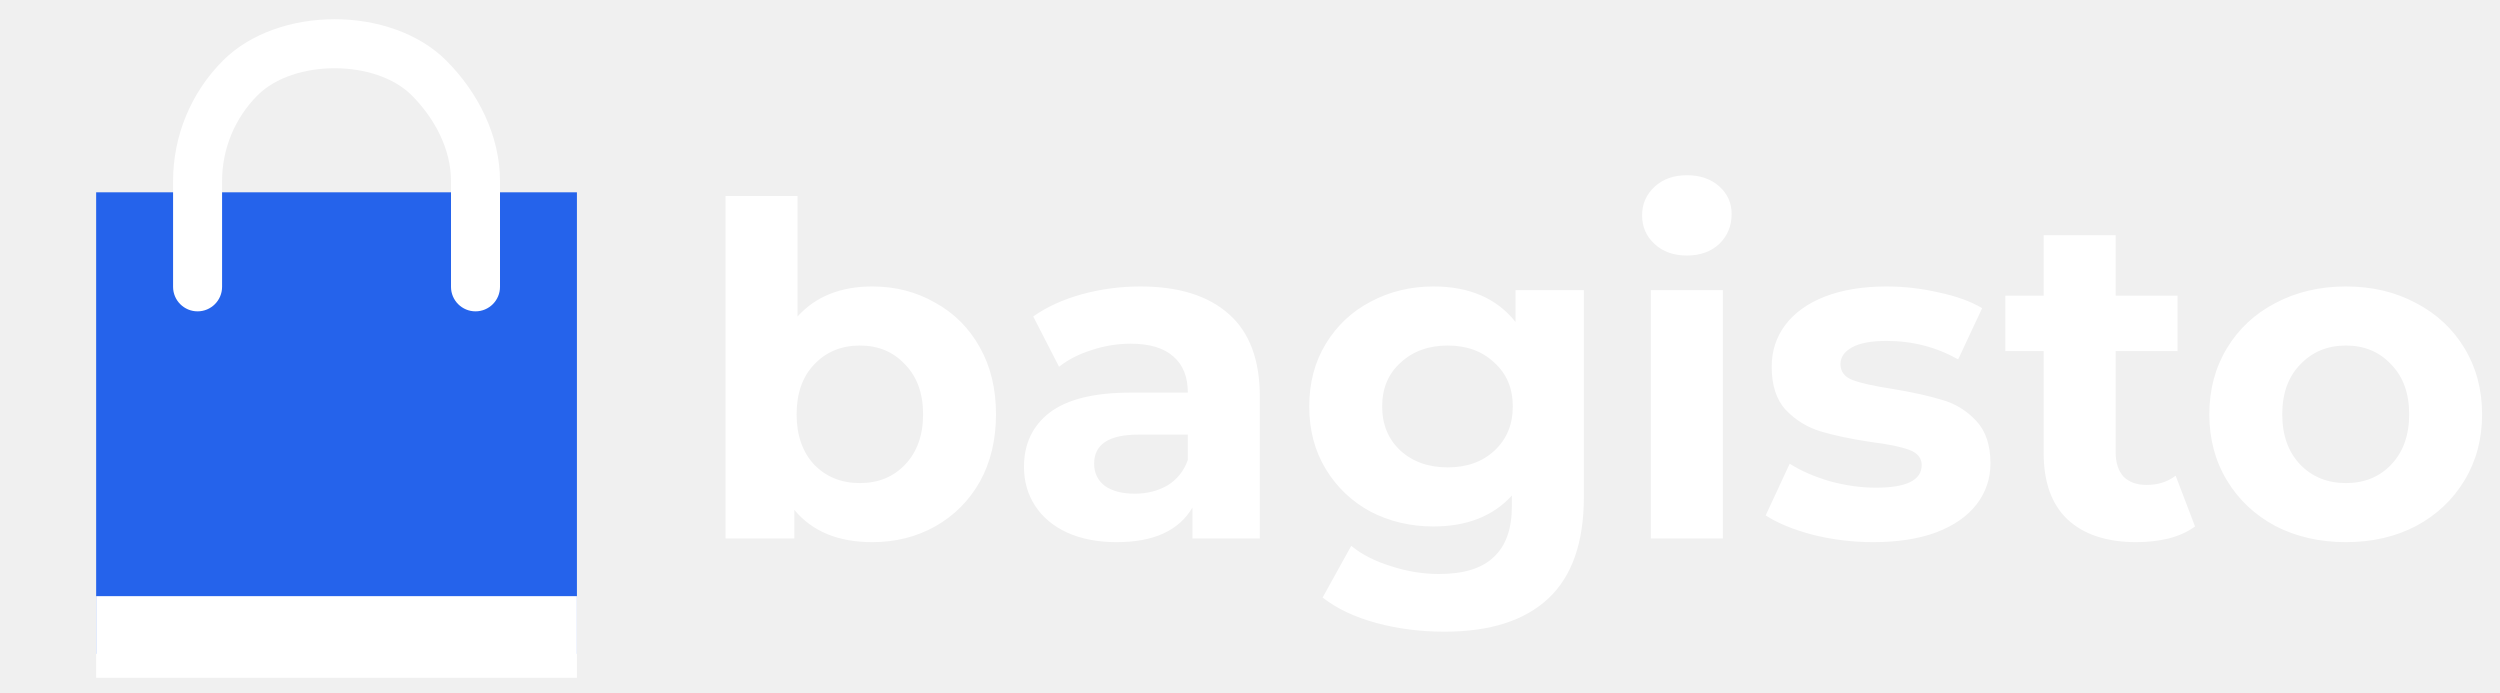
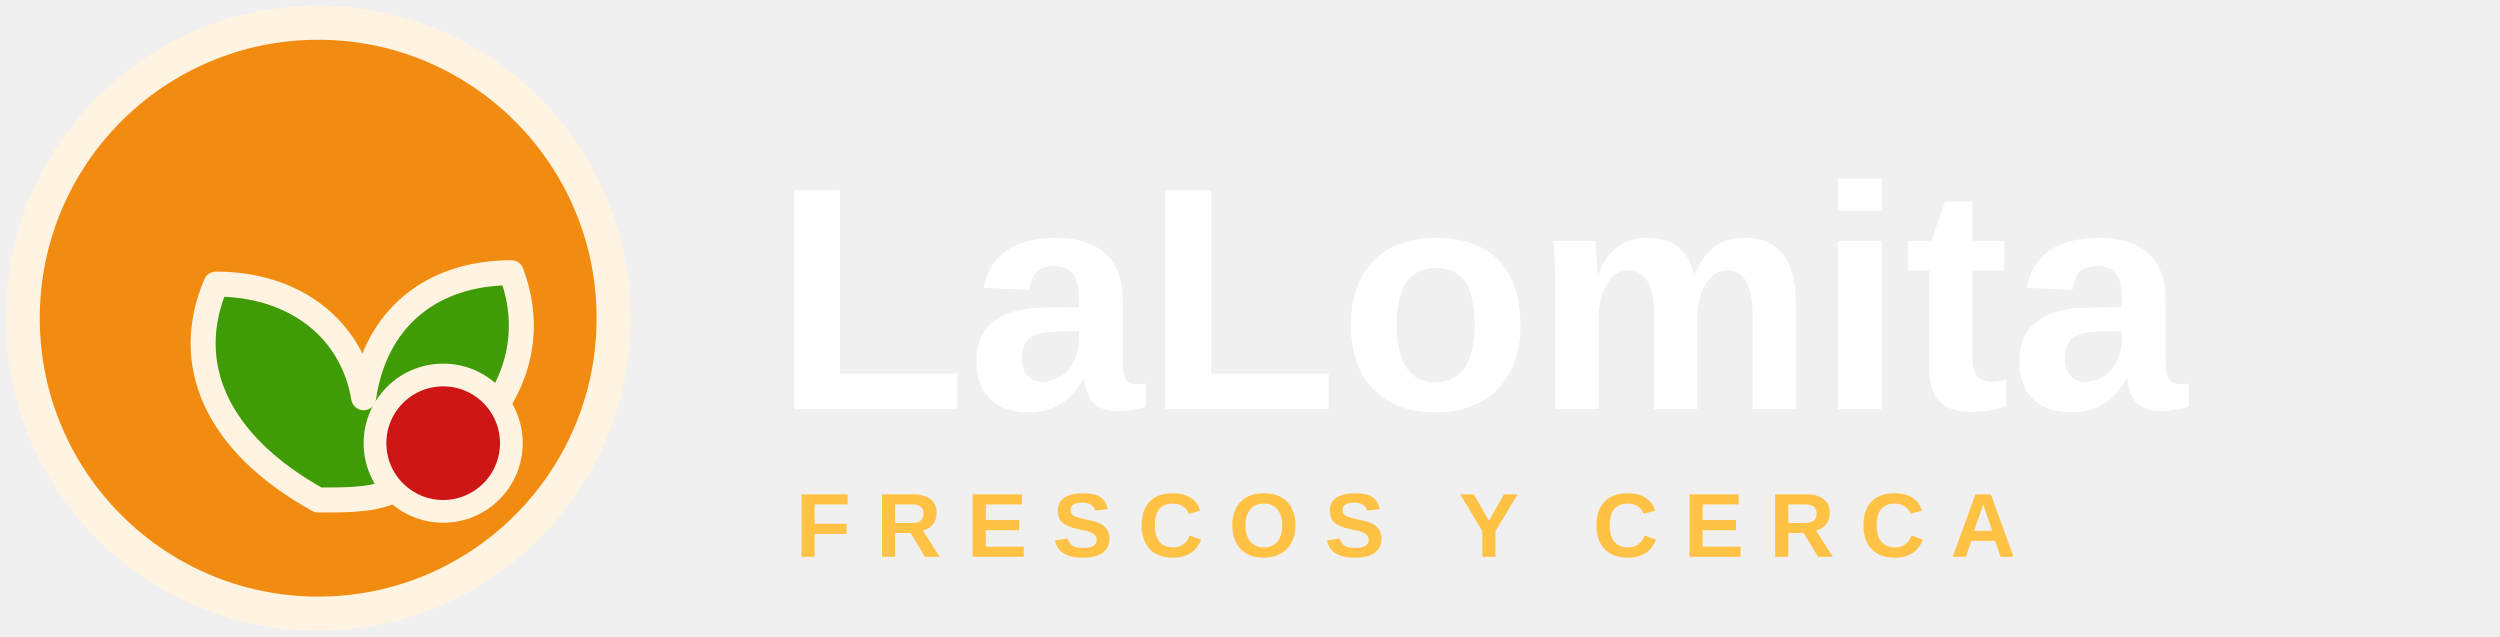
- <svg xmlns="http://www.w3.org/2000/svg" width="130" height="36" viewBox="0 0 130 36" fill="none">
-   <rect x="5" y="10" width="25" height="24" fill="#2563EB" />
-   <path fill-rule="evenodd" clip-rule="evenodd" d="M21.404 4.952C19.532 3.08 15.268 3.08 13.396 4.952C12.213 6.135 11.548 7.74 11.548 9.413V14.916C11.548 15.619 10.977 16.19 10.274 16.19C9.57 16.19 9 15.619 9 14.916V9.413C9 7.064 9.933 4.811 11.594 3.15C14.461 0.283 20.339 0.283 23.206 3.15C24.867 4.811 26 7.064 26 9.413V14.916C26 15.619 25.43 16.19 24.726 16.19C24.023 16.19 23.452 15.619 23.452 14.916V9.413C23.452 7.74 22.588 6.135 21.404 4.952Z" fill="white" />
-   <rect x="5" y="31" width="25" height="4.246" fill="white" />
-   <path d="M45.36 14.896C46.56 14.896 47.648 15.176 48.624 15.736C49.616 16.28 50.392 17.056 50.952 18.064C51.512 19.056 51.792 20.216 51.792 21.544C51.792 22.872 51.512 24.04 50.952 25.048C50.392 26.04 49.616 26.816 48.624 27.376C47.648 27.92 46.56 28.192 45.36 28.192C43.584 28.192 42.232 27.632 41.304 26.512V28H37.728V10.192H41.472V16.456C42.416 15.416 43.712 14.896 45.36 14.896ZM44.712 25.12C45.672 25.12 46.456 24.8 47.064 24.16C47.688 23.504 48 22.632 48 21.544C48 20.456 47.688 19.592 47.064 18.952C46.456 18.296 45.672 17.968 44.712 17.968C43.752 17.968 42.96 18.296 42.336 18.952C41.728 19.592 41.424 20.456 41.424 21.544C41.424 22.632 41.728 23.504 42.336 24.16C42.96 24.8 43.752 25.12 44.712 25.12ZM59.295 14.896C61.295 14.896 62.831 15.376 63.903 16.336C64.975 17.28 65.511 18.712 65.511 20.632V28H62.007V26.392C61.303 27.592 59.991 28.192 58.071 28.192C57.079 28.192 56.215 28.024 55.479 27.688C54.759 27.352 54.207 26.888 53.823 26.296C53.439 25.704 53.247 25.032 53.247 24.28C53.247 23.08 53.695 22.136 54.591 21.448C55.503 20.76 56.903 20.416 58.791 20.416H61.767C61.767 19.6 61.519 18.976 61.023 18.544C60.527 18.096 59.783 17.872 58.791 17.872C58.103 17.872 57.423 17.984 56.751 18.208C56.095 18.416 55.535 18.704 55.071 19.072L53.727 16.456C54.431 15.96 55.271 15.576 56.247 15.304C57.239 15.032 58.255 14.896 59.295 14.896ZM59.007 25.672C59.647 25.672 60.215 25.528 60.711 25.24C61.207 24.936 61.559 24.496 61.767 23.92V22.6H59.199C57.663 22.6 56.895 23.104 56.895 24.112C56.895 24.592 57.079 24.976 57.447 25.264C57.831 25.536 58.351 25.672 59.007 25.672ZM82.361 15.088V25.84C82.361 28.208 81.745 29.968 80.513 31.12C79.281 32.272 77.481 32.848 75.112 32.848C73.865 32.848 72.68 32.696 71.561 32.392C70.441 32.088 69.513 31.648 68.776 31.072L70.264 28.384C70.808 28.832 71.496 29.184 72.329 29.44C73.16 29.712 73.993 29.848 74.825 29.848C76.121 29.848 77.073 29.552 77.68 28.96C78.305 28.384 78.617 27.504 78.617 26.32V25.768C77.641 26.84 76.281 27.376 74.537 27.376C73.353 27.376 72.264 27.12 71.272 26.608C70.296 26.08 69.52 25.344 68.945 24.4C68.368 23.456 68.081 22.368 68.081 21.136C68.081 19.904 68.368 18.816 68.945 17.872C69.52 16.928 70.296 16.2 71.272 15.688C72.264 15.16 73.353 14.896 74.537 14.896C76.409 14.896 77.832 15.512 78.808 16.744V15.088H82.361ZM75.281 24.304C76.272 24.304 77.081 24.016 77.704 23.44C78.344 22.848 78.665 22.08 78.665 21.136C78.665 20.192 78.344 19.432 77.704 18.856C77.081 18.264 76.272 17.968 75.281 17.968C74.288 17.968 73.472 18.264 72.832 18.856C72.192 19.432 71.873 20.192 71.873 21.136C71.873 22.08 72.192 22.848 72.832 23.44C73.472 24.016 74.288 24.304 75.281 24.304ZM85.845 15.088H89.589V28H85.845V15.088ZM87.717 13.288C87.029 13.288 86.469 13.088 86.037 12.688C85.605 12.288 85.389 11.792 85.389 11.2C85.389 10.608 85.605 10.112 86.037 9.712C86.469 9.312 87.029 9.112 87.717 9.112C88.405 9.112 88.965 9.304 89.397 9.688C89.829 10.072 90.045 10.552 90.045 11.128C90.045 11.752 89.829 12.272 89.397 12.688C88.965 13.088 88.405 13.288 87.717 13.288ZM97.408 28.192C96.336 28.192 95.288 28.064 94.264 27.808C93.24 27.536 92.424 27.2 91.816 26.8L93.064 24.112C93.64 24.48 94.336 24.784 95.152 25.024C95.968 25.248 96.768 25.36 97.552 25.36C99.136 25.36 99.928 24.968 99.928 24.184C99.928 23.816 99.712 23.552 99.28 23.392C98.848 23.232 98.184 23.096 97.288 22.984C96.232 22.824 95.36 22.64 94.672 22.432C93.984 22.224 93.384 21.856 92.872 21.328C92.376 20.8 92.128 20.048 92.128 19.072C92.128 18.256 92.36 17.536 92.824 16.912C93.304 16.272 93.992 15.776 94.888 15.424C95.8 15.072 96.872 14.896 98.104 14.896C99.016 14.896 99.92 15 100.816 15.208C101.728 15.4 102.48 15.672 103.072 16.024L101.824 18.688C100.688 18.048 99.448 17.728 98.104 17.728C97.304 17.728 96.704 17.84 96.304 18.064C95.904 18.288 95.704 18.576 95.704 18.928C95.704 19.328 95.92 19.608 96.352 19.768C96.784 19.928 97.472 20.08 98.416 20.224C99.472 20.4 100.336 20.592 101.008 20.8C101.68 20.992 102.264 21.352 102.76 21.88C103.256 22.408 103.504 23.144 103.504 24.088C103.504 24.888 103.264 25.6 102.784 26.224C102.304 26.848 101.6 27.336 100.672 27.688C99.76 28.024 98.672 28.192 97.408 28.192ZM114.142 27.376C113.774 27.648 113.318 27.856 112.774 28C112.246 28.128 111.686 28.192 111.094 28.192C109.558 28.192 108.366 27.8 107.518 27.016C106.686 26.232 106.27 25.08 106.27 23.56V18.256H104.278V15.376H106.27V12.232H110.014V15.376H113.23V18.256H110.014V23.512C110.014 24.056 110.15 24.48 110.422 24.784C110.71 25.072 111.11 25.216 111.622 25.216C112.214 25.216 112.718 25.056 113.134 24.736L114.142 27.376ZM121.989 28.192C120.629 28.192 119.405 27.912 118.317 27.352C117.245 26.776 116.405 25.984 115.797 24.976C115.189 23.968 114.885 22.824 114.885 21.544C114.885 20.264 115.189 19.12 115.797 18.112C116.405 17.104 117.245 16.32 118.317 15.76C119.405 15.184 120.629 14.896 121.989 14.896C123.349 14.896 124.565 15.184 125.637 15.76C126.709 16.32 127.549 17.104 128.157 18.112C128.765 19.12 129.069 20.264 129.069 21.544C129.069 22.824 128.765 23.968 128.157 24.976C127.549 25.984 126.709 26.776 125.637 27.352C124.565 27.912 123.349 28.192 121.989 28.192ZM121.989 25.12C122.949 25.12 123.733 24.8 124.341 24.16C124.965 23.504 125.277 22.632 125.277 21.544C125.277 20.456 124.965 19.592 124.341 18.952C123.733 18.296 122.949 17.968 121.989 17.968C121.029 17.968 120.237 18.296 119.613 18.952C118.989 19.592 118.677 20.456 118.677 21.544C118.677 22.632 118.989 23.504 119.613 24.16C120.237 24.8 121.029 25.12 121.989 25.12Z" fill="white" />
+ <svg xmlns="http://www.w3.org/2000/svg" width="220" height="56" viewBox="0 0 220 56" fill="none" role="img" aria-label="LaLomita">
+   <circle cx="28" cy="28" r="26" fill="#F28C11" stroke="#FFF3E2" stroke-width="3" />
+   <path d="M28 44C19 39 16 32 19 25c7 0 12 4 13 10 1-7 6-11 13-11 3 8-2 15-10 19-2 1-4 1-7 1Z" fill="#409C06" stroke="#FFF3E2" stroke-width="2.2" stroke-linejoin="round" />
+   <circle cx="39" cy="39" r="6" fill="#CE1616" stroke="#FFF3E2" stroke-width="2" />
+   <text x="68" y="36" font-family="Arial, Helvetica, sans-serif" font-size="28" font-weight="800" fill="#FFFFFF">LaLomita</text>
+   <text x="70" y="49" font-family="Arial, Helvetica, sans-serif" font-size="8" font-weight="700" letter-spacing="2.2" fill="#FFC245">FRESCOS Y CERCA</text>
</svg>
